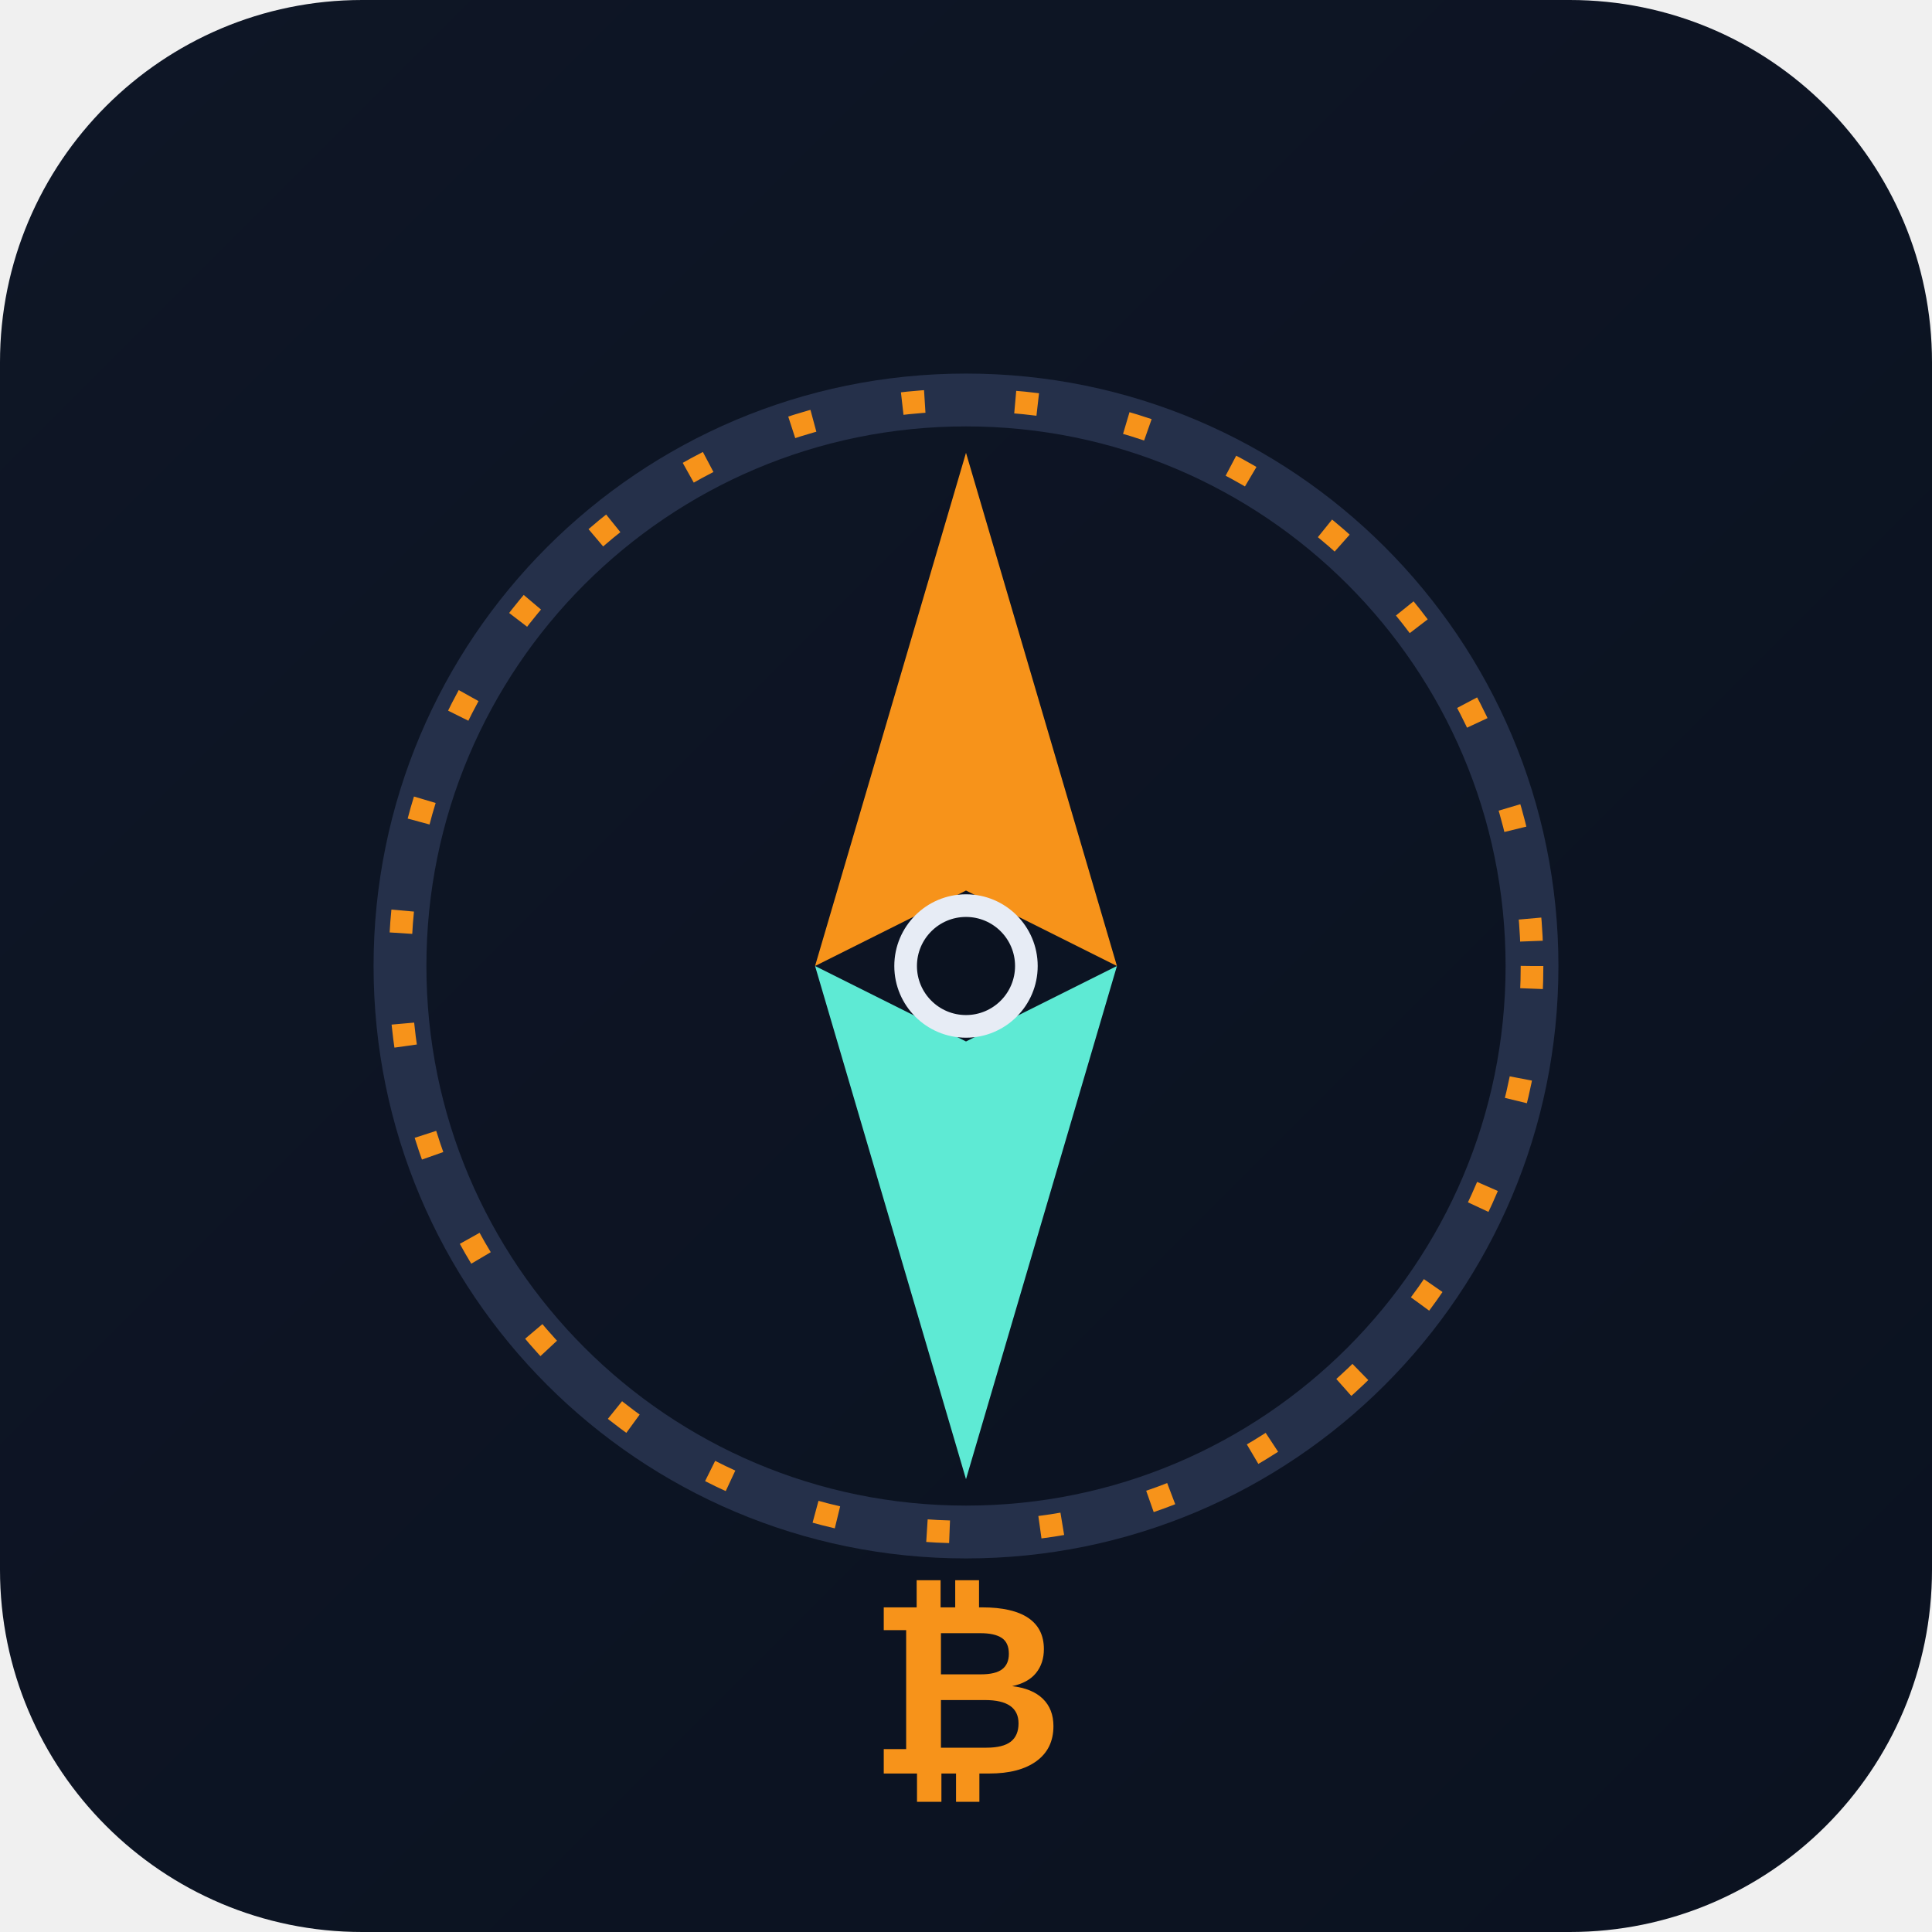
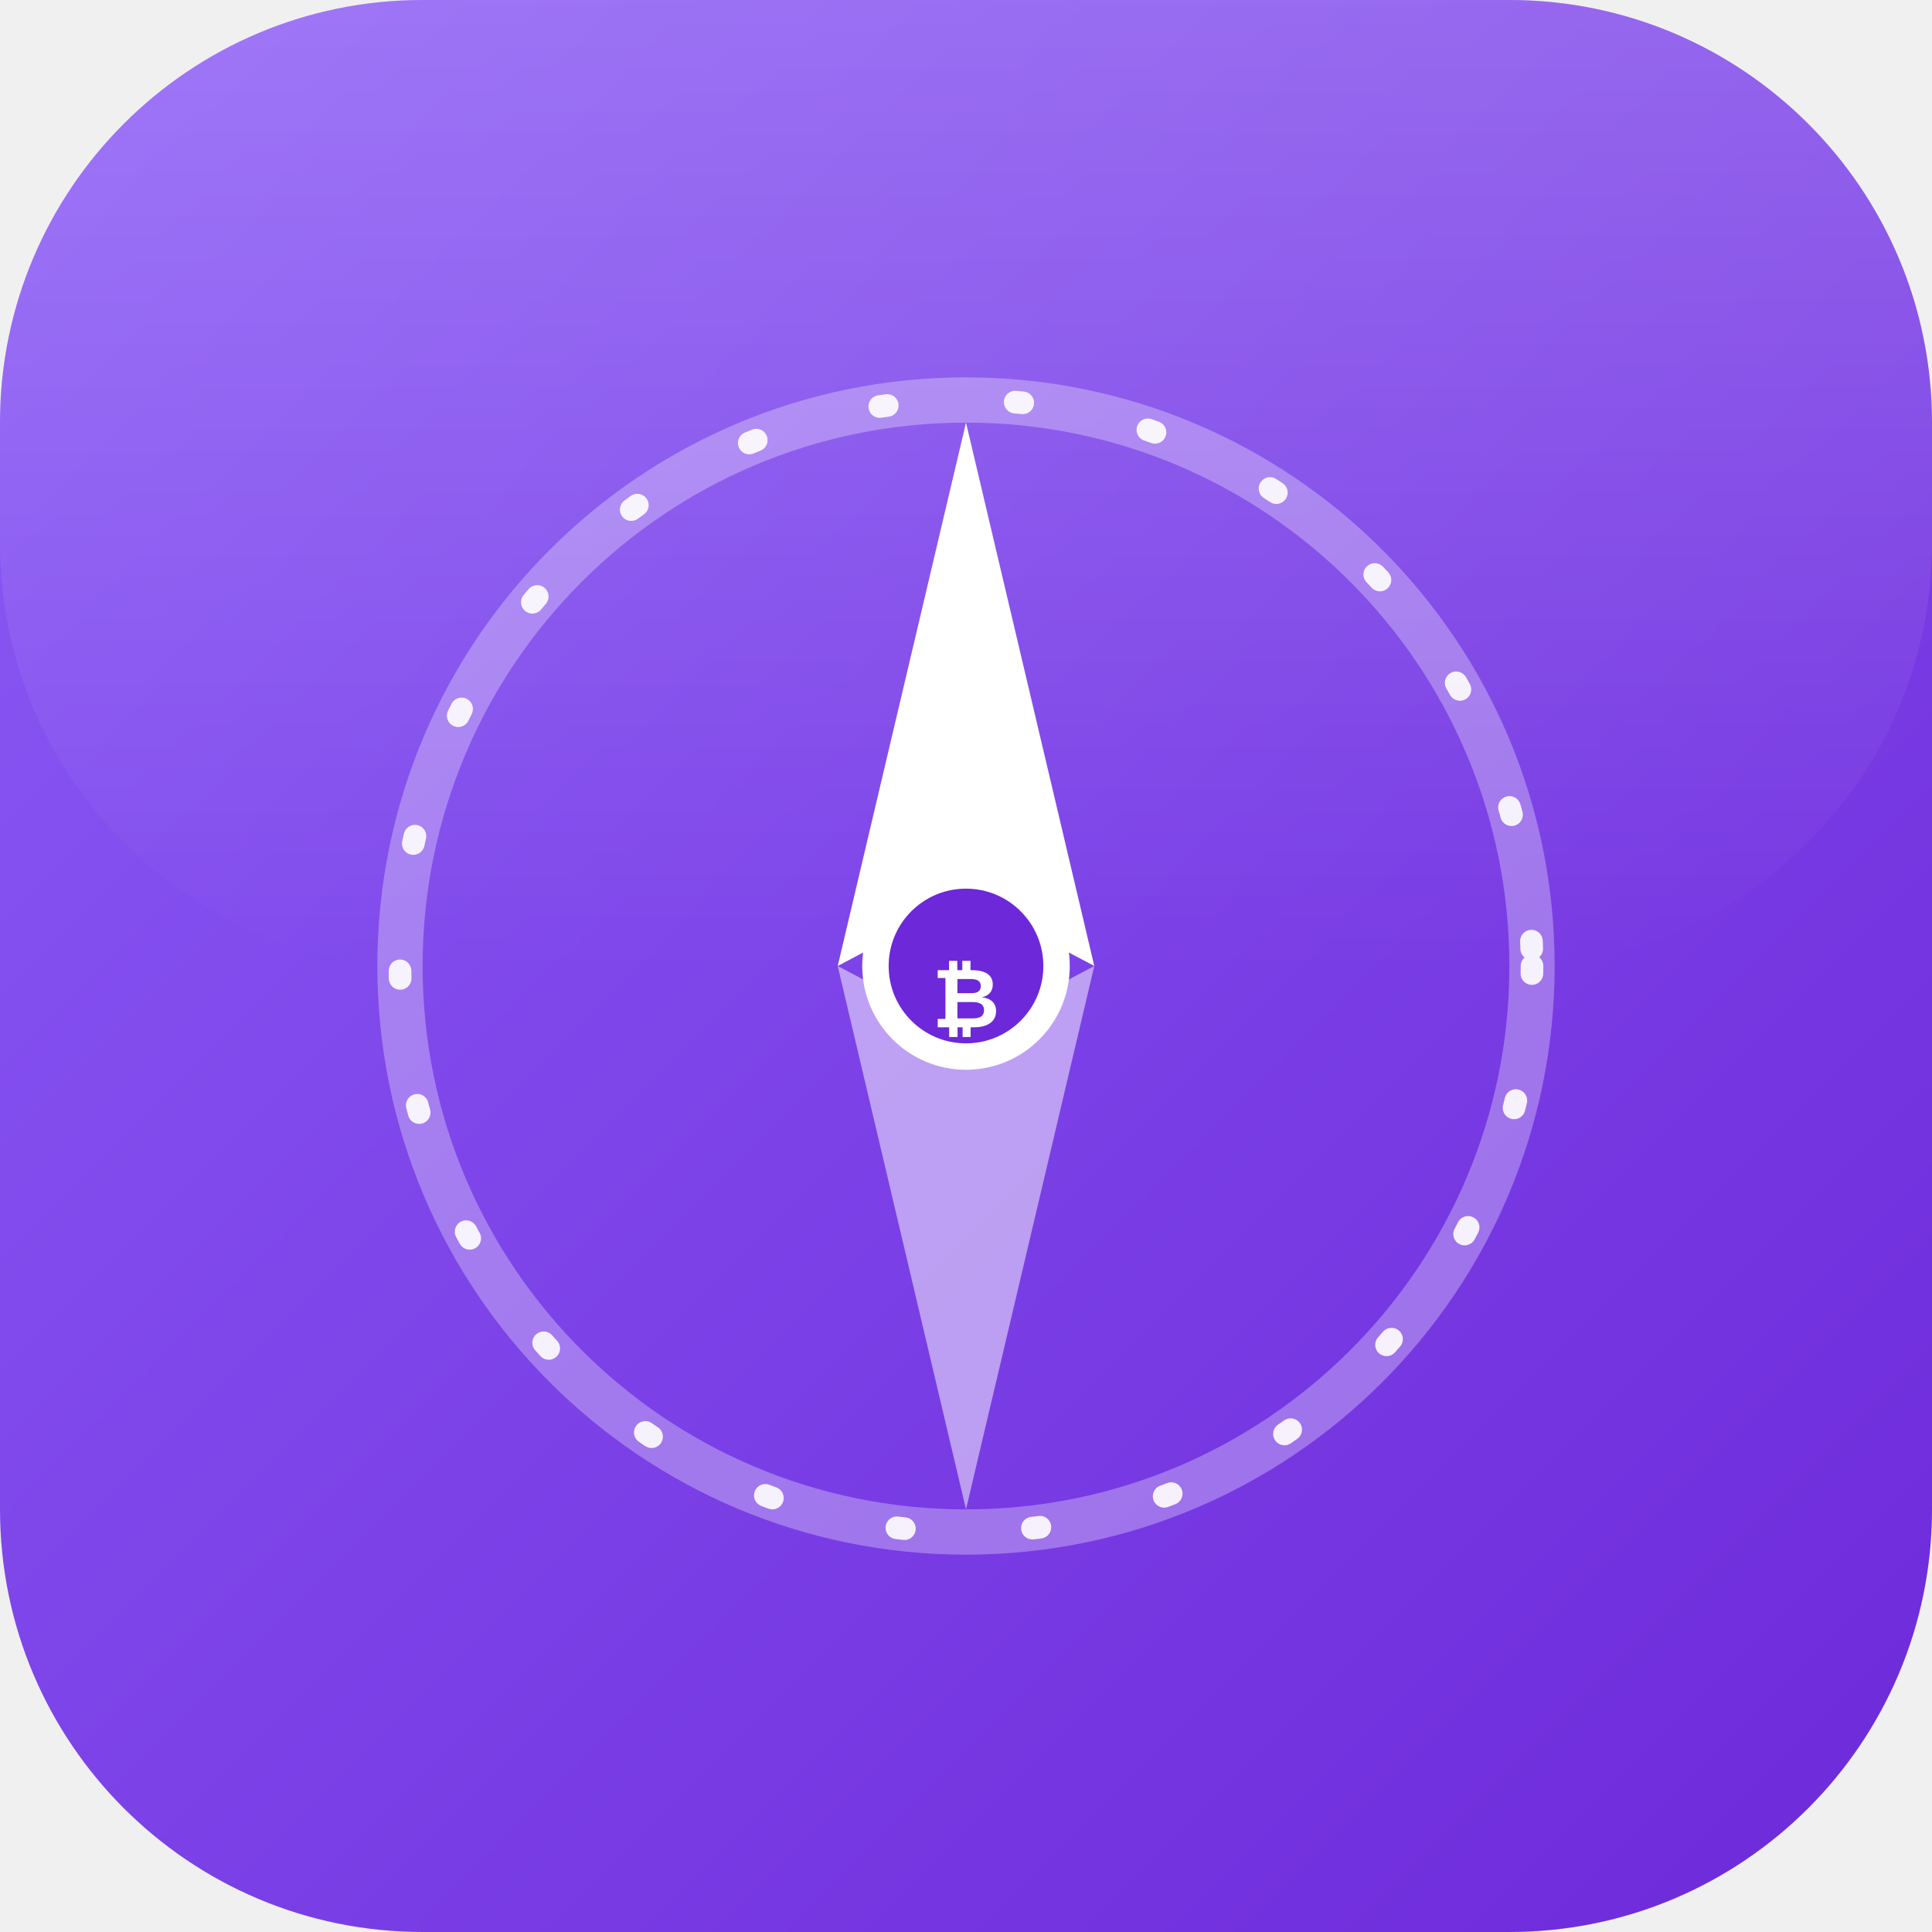
- <svg xmlns="http://www.w3.org/2000/svg" viewBox="0 0 512 512" width="512" height="512">
+ <svg xmlns="http://www.w3.org/2000/svg" viewBox="0 0 512 512" width="512" height="512" role="img" aria-label="Bússola">
  <defs>
    <linearGradient id="bg" x1="0" y1="0" x2="1" y2="1">
-       <stop offset="0" stop-color="#0e1626" />
-       <stop offset="1" stop-color="#0b1220" />
+       <stop offset="0" stop-color="#8b5cf6" />
+       <stop offset="1" stop-color="#6d28d9" />
+     </linearGradient>
+     <linearGradient id="sheen" x1="0" y1="0" x2="0" y2="1">
+       <stop offset="0" stop-color="#ffffff" stop-opacity=".18" />
+       <stop offset="1" stop-color="#ffffff" stop-opacity="0" />
    </linearGradient>
  </defs>
-   <rect width="512" height="512" rx="96" fill="url(#bg)" />
-   <circle cx="256" cy="256" r="150" fill="none" stroke="#25304a" stroke-width="14" />
-   <circle cx="256" cy="256" r="150" fill="none" stroke="#f7931a" stroke-width="6" stroke-dasharray="6 24" />
-   <polygon points="256,120 296,256 256,236 216,256" fill="#f7931a" />
-   <polygon points="256,392 216,256 256,276 296,256" fill="#5eead4" />
-   <circle cx="256" cy="256" r="16" fill="#0b1220" stroke="#e7ecf5" stroke-width="6" />
-   <text x="256" y="470" font-family="Arial, sans-serif" font-size="64" font-weight="bold" fill="#f7931a" text-anchor="middle">₿</text>
+   <rect width="512" height="512" rx="112" fill="url(#bg)" />
+   <rect width="512" height="256" rx="112" fill="url(#sheen)" />
+   <circle cx="256" cy="256" r="150" fill="none" stroke="#ffffff" stroke-opacity=".30" stroke-width="12" />
+   <circle cx="256" cy="256" r="150" fill="none" stroke="#ffffff" stroke-opacity=".9" stroke-width="6" stroke-dasharray="2 34" stroke-linecap="round" />
+   <polygon points="256,112 290,256 256,238 222,256" fill="#ffffff" />
+   <polygon points="256,400 222,256 256,274 290,256" fill="#ffffff" fill-opacity=".5" />
+   <circle cx="256" cy="256" r="24" fill="#6d28d9" stroke="#ffffff" stroke-width="7" />
+   <text x="256" y="266" font-family="Arial, sans-serif" font-size="22" font-weight="bold" fill="#ffffff" text-anchor="middle" dominant-baseline="middle">₿</text>
</svg>
